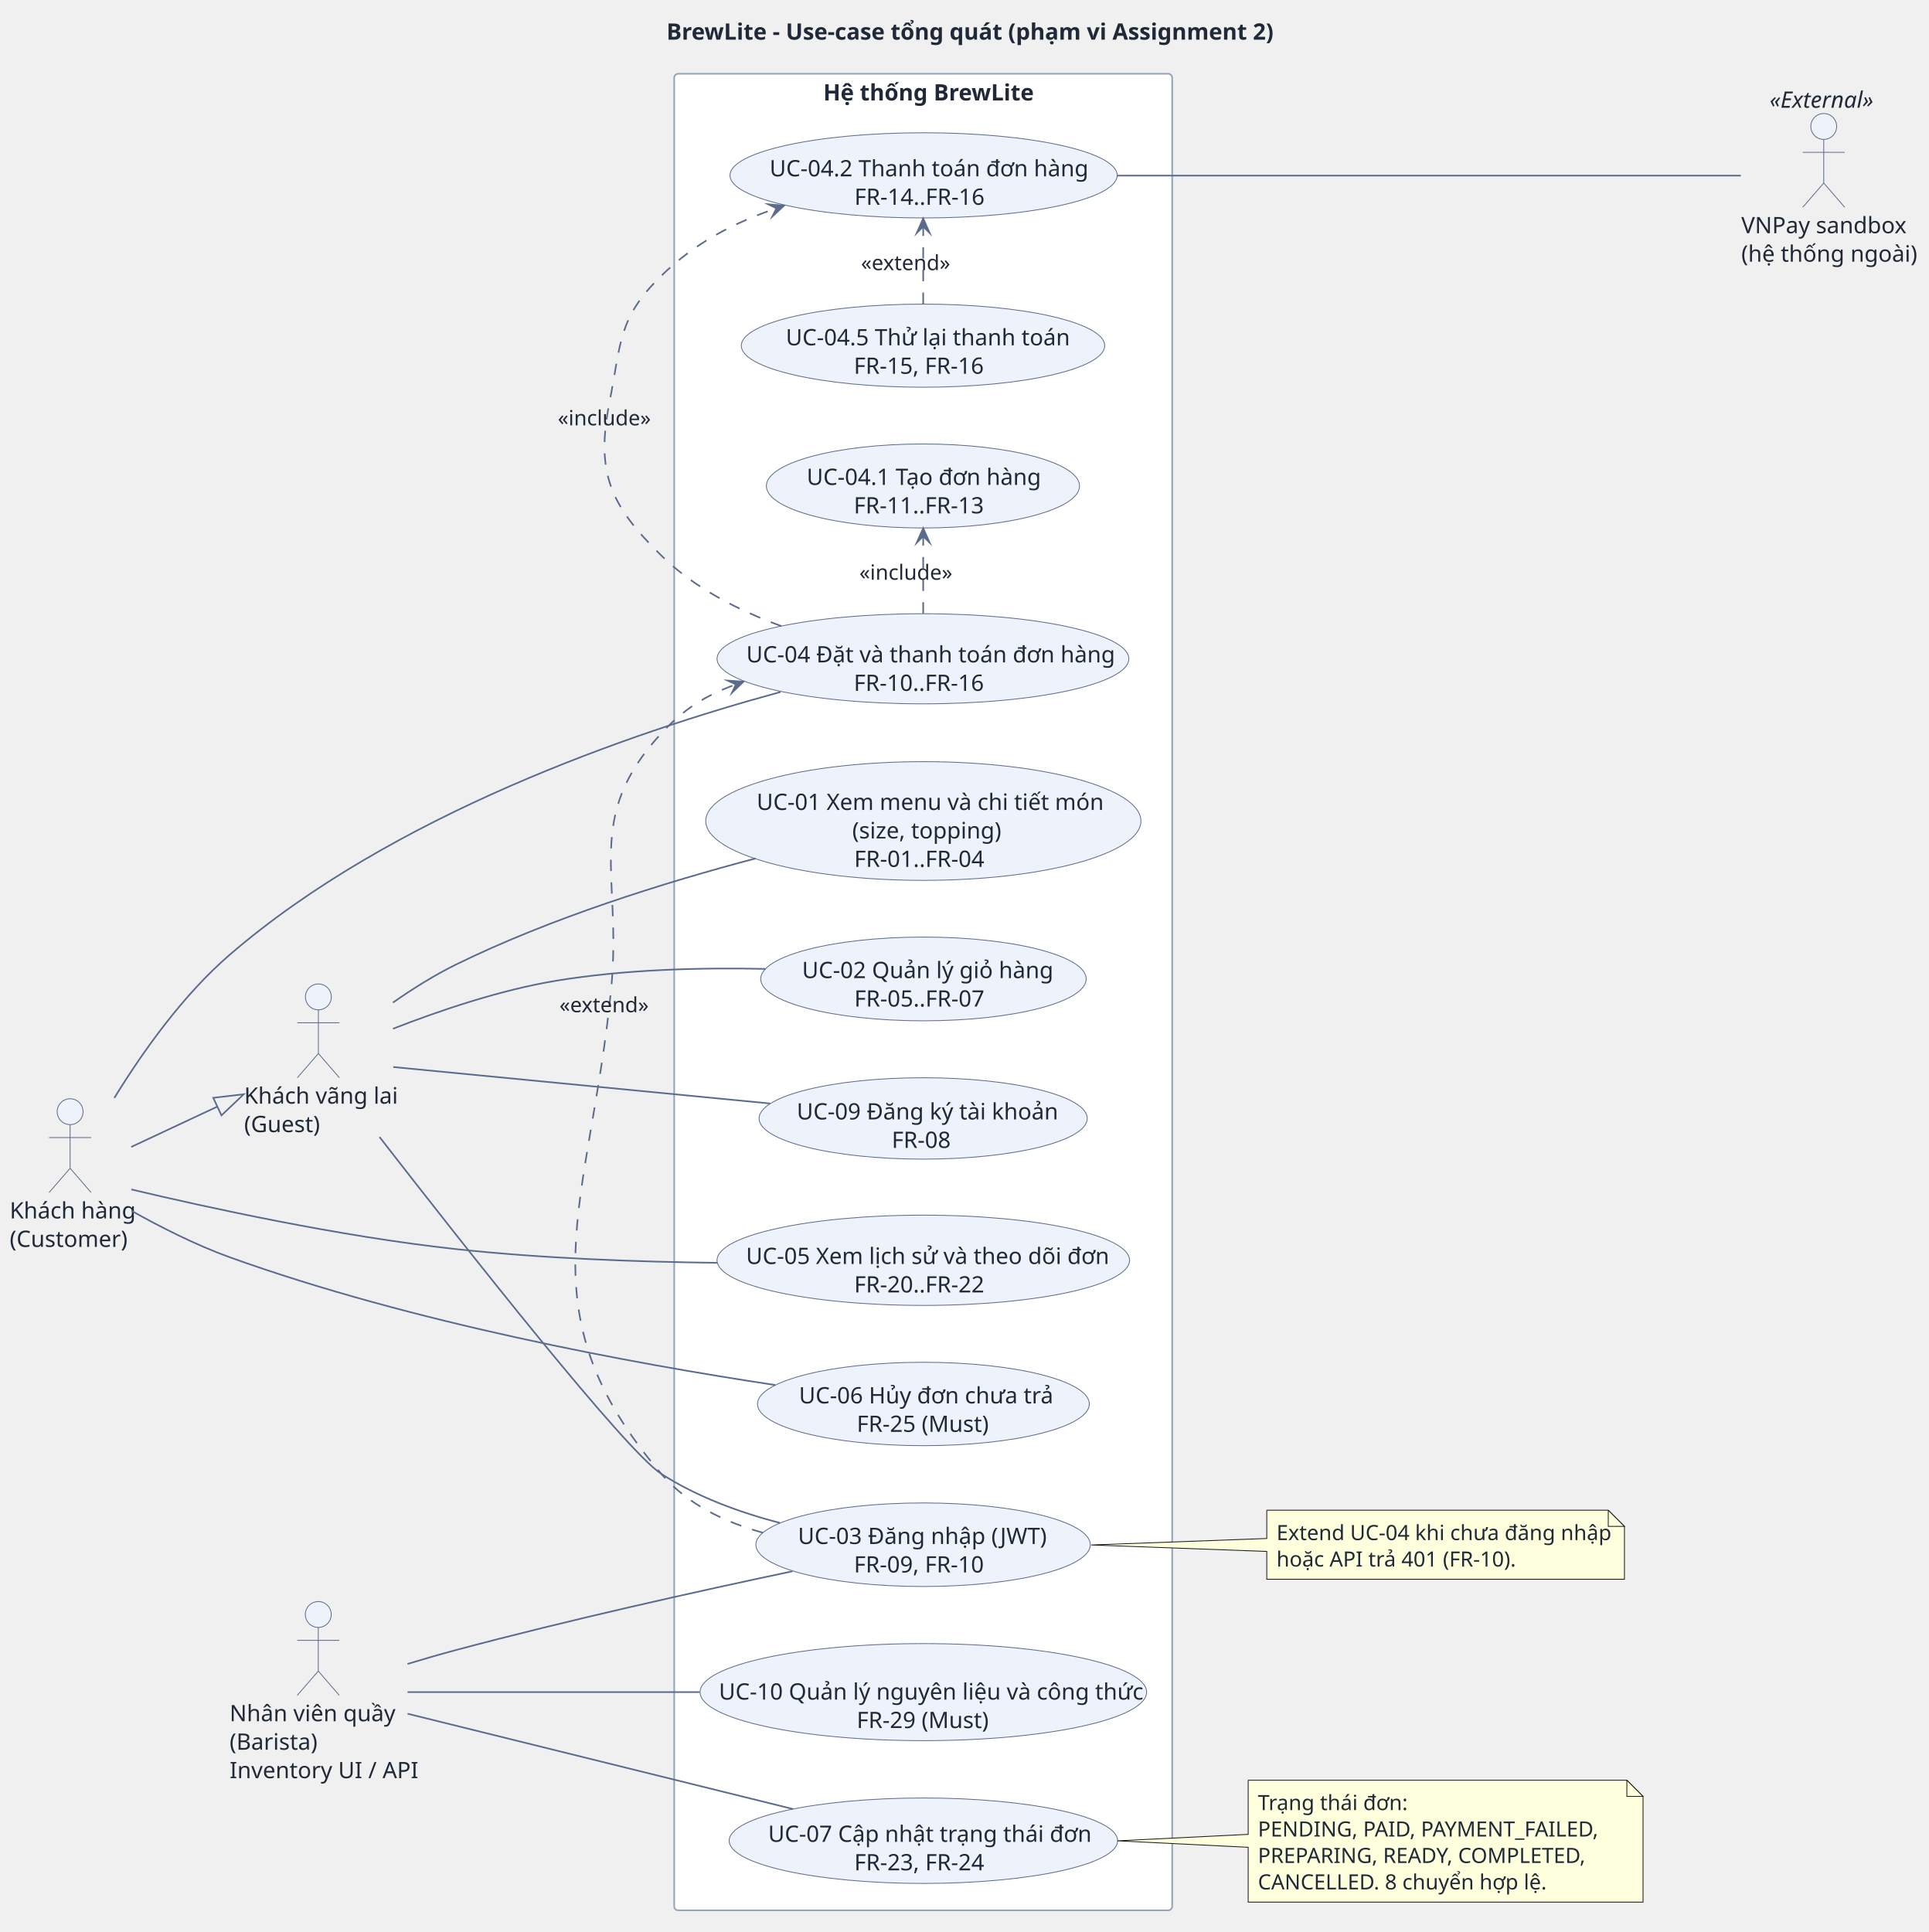
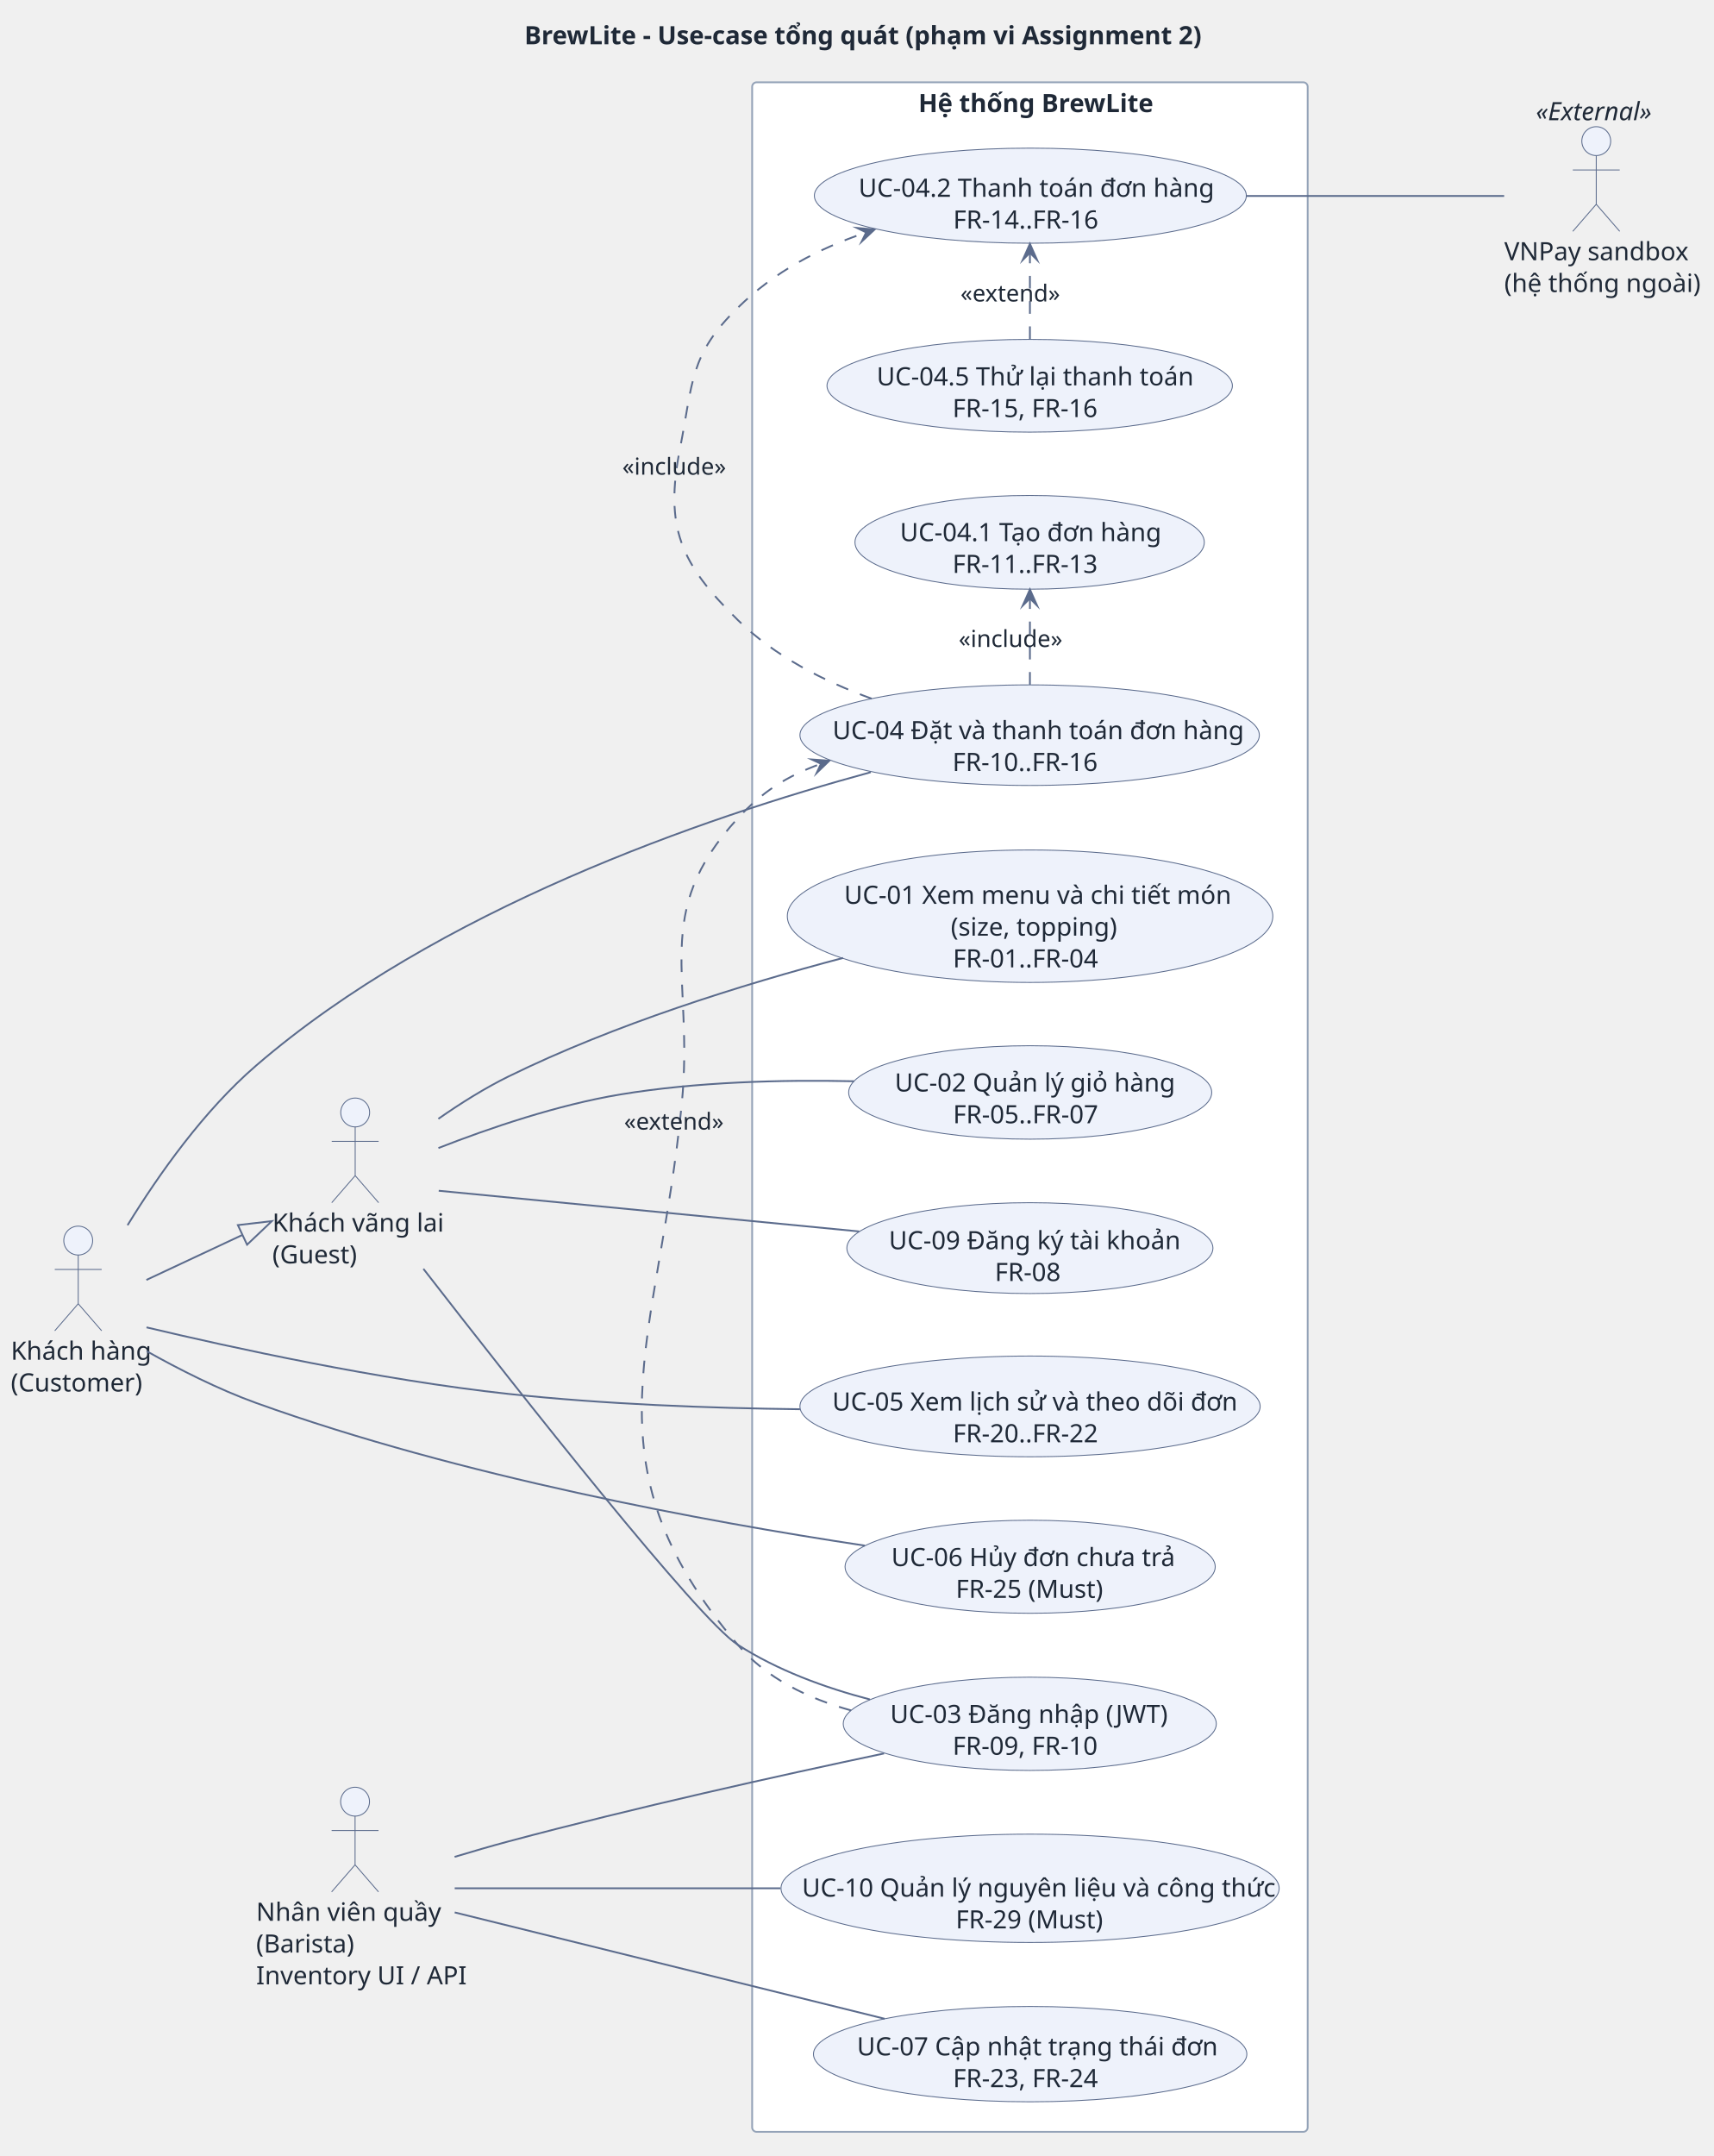
- <svg xmlns="http://www.w3.org/2000/svg" version="1.1" data-diagram-type="DESCRIPTION" style="width:1193px;height:1195px;background:#FFFFFF;" width="1193px" height="1195px" viewBox="0 0 1193 1195" zoomAndPan="magnify" preserveAspectRatio="none" contentStyleType="text/css">
+ <svg xmlns="http://www.w3.org/2000/svg" version="1.1" data-diagram-type="DESCRIPTION" style="width:950px;height:1195px;background:#FFFFFF;" width="950px" height="1195px" viewBox="0 0 950 1195" zoomAndPan="magnify" preserveAspectRatio="none" contentStyleType="text/css">
  <defs />
  <g font-family="sans-serif" lengthAdjust="spacing">
    <g class="title" data-source-line="17">
-       <text x="412.228" y="24.533" fill="#1F2937" font-size="14" textLength="362.51" font-weight="700">BrewLite - Use-case tổng quát (phạm vi Assignment 2)</text>
+       <text x="290.728" y="24.533" fill="#1F2937" font-size="14" textLength="362.51" font-weight="700">BrewLite - Use-case tổng quát (phạm vi Assignment 2)</text>
    </g>
    <g class="cluster" data-qualified-name="H. th.ng BrewLite" id="ent0006" data-source-line="26">
      <rect x="417" y="45.609" width="308" height="1136" fill="#FFF" style="stroke:#94A3B8;stroke-width:1;" rx="2.5" ry="2.5" />
      <text x="509.166" y="62.143" fill="#1F2937" font-size="14" textLength="123.669" font-weight="700">Hệ thống BrewLite</text>
    </g>
    <g class="entity" data-qualified-name="H. th.ng BrewLite.UC01" id="ent0007" data-source-line="27">
      <ellipse cx="571.082" cy="507.822" rx="134.582" ry="36.712" fill="#EEF2FB" style="stroke:#5B6B8C;stroke-width:0.5;" />
      <text x="467.985" y="500.983" fill="#1F2937" font-size="14" textLength="206.192">UC-01 Xem menu và chi tiết món</text>
      <text x="527.116" y="518.592" fill="#1F2937" font-size="14" textLength="87.931">(size, topping)</text>
      <text x="528.296" y="536.202" fill="#1F2937" font-size="14" textLength="85.572">FR-01..FR-04</text>
    </g>
    <g class="entity" data-qualified-name="H. th.ng BrewLite.UC02" id="ent0008" data-source-line="28">
      <ellipse cx="571.153" cy="605.507" rx="100.653" ry="25.898" fill="#EEF2FB" style="stroke:#5B6B8C;stroke-width:0.5;" />
      <text x="496.053" y="604.98" fill="#1F2937" font-size="14" textLength="150.199">UC-02 Quản lý giỏ hàng</text>
      <text x="528.367" y="622.59" fill="#1F2937" font-size="14" textLength="85.572">FR-05..FR-07</text>
    </g>
    <g class="entity" data-qualified-name="H. th.ng BrewLite.UC03" id="ent0009" data-source-line="29">
      <ellipse cx="570.926" cy="955.453" rx="103.426" ry="25.844" fill="#EEF2FB" style="stroke:#5B6B8C;stroke-width:0.5;" />
      <text x="493.512" y="955.011" fill="#1F2937" font-size="14" textLength="154.827">UC-03 Đăng nhập (JWT)</text>
      <text x="528.139" y="972.62" fill="#1F2937" font-size="14" textLength="85.572">FR-09, FR-10</text>
    </g>
    <g class="entity" data-qualified-name="H. th.ng BrewLite.UC09" id="ent0010" data-source-line="30">
      <ellipse cx="570.988" cy="691.786" rx="101.488" ry="25.176" fill="#EEF2FB" style="stroke:#5B6B8C;stroke-width:0.5;" />
      <text x="492.782" y="692.416" fill="#1F2937" font-size="14" textLength="156.413">UC-09 Đăng ký tài khoản</text>
      <text x="551.54" y="710.025" fill="#1F2937" font-size="14" textLength="38.896">FR-08</text>
    </g>
    <g class="entity" data-qualified-name="H. th.ng BrewLite.UC04" id="ent0011" data-source-line="31">
      <ellipse cx="570.846" cy="407.479" rx="127.346" ry="27.869" fill="#EEF2FB" style="stroke:#5B6B8C;stroke-width:0.5;" />
      <text x="461.573" y="409.72" fill="#1F2937" font-size="14" textLength="218.545">UC-04 Đặt và thanh toán đơn hàng</text>
      <text x="528.059" y="427.329" fill="#1F2937" font-size="14" textLength="85.572">FR-10..FR-16</text>
    </g>
    <g class="entity" data-qualified-name="H. th.ng BrewLite.UC041" id="ent0012" data-source-line="32">
      <ellipse cx="570.845" cy="300.59" rx="96.845" ry="25.981" fill="#EEF2FB" style="stroke:#5B6B8C;stroke-width:0.5;" />
      <text x="498.934" y="299.934" fill="#1F2937" font-size="14" textLength="143.821">UC-04.1 Tạo đơn hàng</text>
      <text x="528.059" y="317.543" fill="#1F2937" font-size="14" textLength="85.572">FR-11..FR-13</text>
    </g>
    <g class="entity" data-qualified-name="H. th.ng BrewLite.UC042" id="ent0013" data-source-line="33">
      <ellipse cx="571.241" cy="108.458" rx="119.741" ry="26.348" fill="#EEF2FB" style="stroke:#5B6B8C;stroke-width:0.5;" />
      <text x="475.976" y="109.072" fill="#1F2937" font-size="14" textLength="190.531">UC-04.2 Thanh toán đơn hàng</text>
      <text x="528.455" y="126.681" fill="#1F2937" font-size="14" textLength="85.572">FR-14..FR-16</text>
    </g>
    <g class="entity" data-qualified-name="H. th.ng BrewLite.UC045" id="ent0014" data-source-line="34">
      <ellipse cx="570.877" cy="213.811" rx="112.377" ry="25.701" fill="#EEF2FB" style="stroke:#5B6B8C;stroke-width:0.5;" />
      <text x="486.033" y="213.593" fill="#1F2937" font-size="14" textLength="169.688">UC-04.5 Thử lại thanh toán</text>
      <text x="528.091" y="231.203" fill="#1F2937" font-size="14" textLength="85.572">FR-15, FR-16</text>
    </g>
    <g class="entity" data-qualified-name="H. th.ng BrewLite.UC05" id="ent0015" data-source-line="35">
      <ellipse cx="571.071" cy="779.524" rx="127.571" ry="27.914" fill="#EEF2FB" style="stroke:#5B6B8C;stroke-width:0.5;" />
      <text x="461.412" y="781.813" fill="#1F2937" font-size="14" textLength="219.317">UC-05 Xem lịch sử và theo dõi đơn</text>
      <text x="528.285" y="799.422" fill="#1F2937" font-size="14" textLength="85.572">FR-20..FR-22</text>
    </g>
    <g class="entity" data-qualified-name="H. th.ng BrewLite.UC06" id="ent0016" data-source-line="36">
      <ellipse cx="571.125" cy="868.401" rx="102.625" ry="25.792" fill="#EEF2FB" style="stroke:#5B6B8C;stroke-width:0.5;" />
      <text x="494.153" y="868.041" fill="#1F2937" font-size="14" textLength="153.945">UC-06 Hủy đơn chưa trả</text>
      <text x="529.901" y="885.65" fill="#1F2937" font-size="14" textLength="82.448">FR-25 (Must)</text>
    </g>
    <g class="entity" data-qualified-name="H. th.ng BrewLite.UC10" id="ent0017" data-source-line="37">
      <ellipse cx="571.087" cy="1046.627" rx="138.087" ry="30.017" fill="#EEF2FB" style="stroke:#5B6B8C;stroke-width:0.5;" />
      <text x="444.608" y="1051.246" fill="#1F2937" font-size="14" textLength="252.957">UC-10 Quản lý nguyên liệu và công thức</text>
      <text x="529.863" y="1068.855" fill="#1F2937" font-size="14" textLength="82.448">FR-29 (Must)</text>
    </g>
    <g class="entity" data-qualified-name="H. th.ng BrewLite.UC07" id="ent0018" data-source-line="38">
      <ellipse cx="571.13" cy="1138.535" rx="120.13" ry="26.426" fill="#EEF2FB" style="stroke:#5B6B8C;stroke-width:0.5;" />
      <text x="475.095" y="1139.233" fill="#1F2937" font-size="14" textLength="192.069">UC-07 Cập nhật trạng thái đơn</text>
      <text x="528.344" y="1156.843" fill="#1F2937" font-size="14" textLength="85.572">FR-23, FR-24</text>
    </g>
    <g class="entity" data-qualified-name="Guest" id="ent0001" data-source-line="19">
      <ellipse cx="196.92" cy="616.609" rx="8" ry="8" fill="#EEF2FB" style="stroke:#5B6B8C;stroke-width:0.5;" />
      <path d="M196.92,624.609 L196.92,651.609 M183.92,632.609 L209.92,632.609 M196.92,651.609 L183.92,666.609 M196.92,651.609 L209.92,666.609" style="stroke:#5B6B8C;stroke-width:0.5;" fill="none" />
      <text x="151" y="682.643" fill="#1F2937" font-size="14" textLength="91.841">Khách vãng lai</text>
      <text x="151" y="700.252" fill="#1F2937" font-size="14" textLength="46.676">(Guest)</text>
    </g>
    <g class="entity" data-qualified-name="Customer" id="ent0002" data-source-line="20">
      <ellipse cx="43.365" cy="687.609" rx="8" ry="8" fill="#EEF2FB" style="stroke:#5B6B8C;stroke-width:0.5;" />
      <path d="M43.365,695.609 L43.365,722.609 M30.365,703.609 L56.365,703.609 M43.365,722.609 L30.365,737.609 M43.365,722.609 L56.365,737.609" style="stroke:#5B6B8C;stroke-width:0.5;" fill="none" />
      <text x="6" y="753.643" fill="#1F2937" font-size="14" textLength="74.73">Khách hàng</text>
      <text x="6" y="771.252" fill="#1F2937" font-size="14" textLength="70.007">(Customer)</text>
    </g>
    <g class="entity" data-qualified-name="Barista" id="ent0003" data-source-line="21">
      <ellipse cx="196.855" cy="998.609" rx="8" ry="8" fill="#EEF2FB" style="stroke:#5B6B8C;stroke-width:0.5;" />
      <path d="M196.855,1006.609 L196.855,1033.609 M183.855,1014.609 L209.855,1014.609 M196.855,1033.609 L183.855,1048.609 M196.855,1033.609 L209.855,1048.609" style="stroke:#5B6B8C;stroke-width:0.5;" fill="none" />
      <text x="142" y="1064.643" fill="#1F2937" font-size="14" textLength="97.289">Nhân viên quầy</text>
      <text x="142" y="1082.252" fill="#1F2937" font-size="14" textLength="52.896">(Barista)</text>
      <text x="142" y="1099.861" fill="#1F2937" font-size="14" textLength="109.71">Inventory UI / API</text>
    </g>
    <g class="entity" data-qualified-name="Pay" id="ent0004" data-source-line="22">
-       <ellipse cx="1127.982" cy="78.219" rx="8" ry="8" fill="#EEF2FB" style="stroke:#5B6B8C;stroke-width:0.5;" />
-       <path d="M1127.982,86.219 L1127.982,113.219 M1114.982,94.219 L1140.982,94.219 M1127.982,113.219 L1114.982,128.219 M1127.982,113.219 L1140.982,128.219" style="stroke:#5B6B8C;stroke-width:0.5;" fill="none" />
-       <text x="1077" y="144.252" fill="#1F2937" font-size="14" textLength="100.393">VNPay sandbox</text>
-       <text x="1077" y="161.861" fill="#1F2937" font-size="14" textLength="101.965">(hệ thống ngoài)</text>
-       <text x="1094.517" y="66.643" fill="#1F2937" font-size="14" textLength="66.931" font-style="italic">«External»</text>
-     </g>
-     <g class="entity" data-qualified-name="GMN34" id="ent0035" data-source-line="62">
-       <path d="M783.5,934.109 L783.5,951.609 L674.89,955.609 L783.5,959.609 L783.5,976.813 A0,0 0 0 0 783.5,976.813 L1004.718,976.813 A0,0 0 0 0 1004.718,976.813 L1004.718,944.109 L994.718,934.109 L783.5,934.109 A0,0 0 0 0 783.5,934.109" style="stroke:#181818;stroke-width:0.5;" fill="#FEFFDD" />
-       <path d="M994.718,934.109 L994.718,944.109 L1004.718,944.109 L994.718,934.109" style="stroke:#181818;stroke-width:0.5;" fill="#FEFFDD" />
-       <text x="789.5" y="952.604" fill="#1F2937" font-size="13" textLength="200.218">Extend UC-04 khi chưa đăng nhập</text>
-       <text x="789.5" y="968.956" fill="#1F2937" font-size="13" textLength="148.84">hoặc API trả 401 (FR-10).</text>
-     </g>
-     <g class="entity" data-qualified-name="GMN37" id="ent0038" data-source-line="67">
-       <path d="M772,1101.109 L772,1134.609 L691.07,1138.609 L772,1142.609 L772,1176.516 A0,0 0 0 0 772,1176.516 L1016.215,1176.516 A0,0 0 0 0 1016.215,1176.516 L1016.215,1111.109 L1006.215,1101.109 L772,1101.109 A0,0 0 0 0 772,1101.109" style="stroke:#181818;stroke-width:0.5;" fill="#FEFFDD" />
-       <path d="M1006.215,1101.109 L1006.215,1111.109 L1016.215,1111.109 L1006.215,1101.109" style="stroke:#181818;stroke-width:0.5;" fill="#FEFFDD" />
-       <text x="778" y="1119.604" fill="#1F2937" font-size="13" textLength="88.74">Trạng thái đơn:</text>
-       <text x="778" y="1135.956" fill="#1F2937" font-size="13" textLength="223.215">PENDING, PAID, PAYMENT_FAILED,</text>
-       <text x="778" y="1152.308" fill="#1F2937" font-size="13" textLength="220.321">PREPARING, READY, COMPLETED,</text>
-       <text x="778" y="1168.659" fill="#1F2937" font-size="13" textLength="181.949">CANCELLED. 8 chuyển hợp lệ.</text>
+       <ellipse cx="884.982" cy="78.219" rx="8" ry="8" fill="#EEF2FB" style="stroke:#5B6B8C;stroke-width:0.5;" />
+       <path d="M884.982,86.219 L884.982,113.219 M871.982,94.219 L897.982,94.219 M884.982,113.219 L871.982,128.219 M884.982,113.219 L897.982,128.219" style="stroke:#5B6B8C;stroke-width:0.5;" fill="none" />
+       <text x="834" y="144.252" fill="#1F2937" font-size="14" textLength="100.393">VNPay sandbox</text>
+       <text x="834" y="161.861" fill="#1F2937" font-size="14" textLength="101.965">(hệ thống ngoài)</text>
+       <text x="851.517" y="66.643" fill="#1F2937" font-size="14" textLength="66.931" font-style="italic">«External»</text>
    </g>
    <g class="link" data-entity-1="ent0002" data-entity-2="ent0001" id="lnk5" data-source-line="24" data-link-type="extension">
      <path d="M81.17,709.419 C102.1,699.609 112.21,694.876 134.43,684.466" style="stroke:#5B6B8C;stroke-width:1;" fill="none" id="Customer-to-Guest" />
      <polygon points="150.73,676.829,131.885,679.033,136.976,689.899,150.73,676.829" fill="none" style="stroke:#5B6B8C;stroke-width:1;stroke-linejoin:miter;stroke-miterlimit:10;" />
    </g>
    <g class="link" data-entity-1="ent0001" data-entity-2="ent0007" id="lnk19" data-source-line="41" data-link-type="association">
      <path d="M243.04,620.119 C255.22,611.619 268.72,603.119 282,596.609 C340.85,567.739 411.05,545.819 467.41,530.949" style="stroke:#5B6B8C;stroke-width:1;" fill="none" id="Guest-UC01" />
    </g>
    <g class="link" data-entity-1="ent0001" data-entity-2="ent0008" id="lnk20" data-source-line="42" data-link-type="association">
      <path d="M243.07,636.319 C271.45,625.219 309.18,612.379 344,606.609 C386.1,599.639 433.21,598.409 473.48,599.299" style="stroke:#5B6B8C;stroke-width:1;" fill="none" id="Guest-UC02" />
    </g>
    <g class="link" data-entity-1="ent0001" data-entity-2="ent0009" id="lnk21" data-source-line="43" data-link-type="association">
      <path d="M234.74,703.269 C289.1,773.309 386.94,897.339 409,911.609 C430.9,925.769 457.3,935.419 482.33,941.969" style="stroke:#5B6B8C;stroke-width:1;" fill="none" id="Guest-UC03" />
    </g>
    <g class="link" data-entity-1="ent0001" data-entity-2="ent0010" id="lnk22" data-source-line="44" data-link-type="association">
      <path d="M243.24,659.989 C300.85,665.559 401.83,675.339 476.33,682.549" style="stroke:#5B6B8C;stroke-width:1;" fill="none" id="Guest-UC09" />
    </g>
    <g class="link" data-entity-1="ent0002" data-entity-2="ent0011" id="lnk23" data-source-line="46" data-link-type="association">
      <path d="M70.72,679.099 C88.13,650.759 113.06,615.549 142,590.609 C242.38,504.079 389.8,453.309 482.79,427.999" style="stroke:#5B6B8C;stroke-width:1;" fill="none" id="Customer-UC04" />
    </g>
    <g class="link" data-entity-1="ent0002" data-entity-2="ent0015" id="lnk24" data-source-line="47" data-link-type="association">
      <path d="M81.23,735.709 C127.66,746.739 210.18,764.839 282,772.609 C334.71,778.309 393.14,780.499 443.53,781.089" style="stroke:#5B6B8C;stroke-width:1;" fill="none" id="Customer-UC05" />
    </g>
    <g class="link" data-entity-1="ent0002" data-entity-2="ent0016" id="lnk25" data-source-line="48" data-link-type="association">
      <path d="M81.38,748.949 C99.18,758.929 121.15,770.099 142,777.609 C254.93,818.279 391.49,843.409 479.5,856.689" style="stroke:#5B6B8C;stroke-width:1;" fill="none" id="Customer-UC06" />
    </g>
    <g class="link" data-entity-1="ent0003" data-entity-2="ent0009" id="lnk26" data-source-line="50" data-link-type="association">
      <path d="M252.04,1029.199 C261.97,1026.199 272.27,1023.209 282,1020.609 C351.82,1001.959 432.1,984.129 490.13,971.879" style="stroke:#5B6B8C;stroke-width:1;" fill="none" id="Barista-UC03" />
    </g>
    <g class="link" data-entity-1="ent0003" data-entity-2="ent0018" id="lnk27" data-source-line="51" data-link-type="association">
      <path d="M252.09,1059.989 C314.76,1075.489 418.59,1101.169 490.46,1118.939" style="stroke:#5B6B8C;stroke-width:1;" fill="none" id="Barista-UC07" />
    </g>
    <g class="link" data-entity-1="ent0003" data-entity-2="ent0017" id="lnk28" data-source-line="52" data-link-type="association">
      <path d="M252.09,1046.609 C299.35,1046.609 370,1046.609 432.71,1046.609" style="stroke:#5B6B8C;stroke-width:1;" fill="none" id="Barista-UC10" />
    </g>
    <g class="link" data-entity-1="ent0011" data-entity-2="ent0012" id="lnk29" data-source-line="54" data-link-type="dependency">
      <path d="M571,379.499 C571,363.149 571,347.689 571,331.699" style="stroke:#5B6B8C;stroke-width:1;stroke-dasharray:7,7;" fill="none" id="UC04-to-UC041" />
      <polygon points="571,326.699,567,335.699,571,331.699,575,335.699,571,326.699" fill="#5B6B8C" style="stroke:#5B6B8C;stroke-width:1;stroke-linejoin:miter;stroke-miterlimit:10;" />
      <text x="531.5" y="358.604" fill="#1F2937" font-size="13" textLength="55.656">«include»</text>
    </g>
    <g class="link" data-entity-1="ent0011" data-entity-2="ent0013" id="lnk30" data-source-line="55" data-link-type="dependency">
      <path d="M483.27,387.249 C456.79,377.599 429.38,363.639 409,343.609 C377.22,312.389 368.38,292.319 377,248.609 C384.25,211.849 382.19,196.789 409,170.609 C429.79,150.309 453.204,138.131 480.194,128.811" style="stroke:#5B6B8C;stroke-width:1;stroke-dasharray:7,7;" fill="none" id="UC04-to-UC042" />
      <polygon points="484.92,127.179,475.107,126.336,480.194,128.811,477.719,133.898,484.92,127.179" fill="#5B6B8C" style="stroke:#5B6B8C;stroke-width:1;stroke-linejoin:miter;stroke-miterlimit:10;" />
      <text x="345" y="263.104" fill="#1F2937" font-size="13" textLength="55.656">«include»</text>
    </g>
    <g class="link" data-entity-1="ent0014" data-entity-2="ent0013" id="lnk31" data-source-line="56" data-link-type="dependency">
      <path d="M571,187.919 C571,171.899 571,156.309 571,140.129" style="stroke:#5B6B8C;stroke-width:1;stroke-dasharray:7,7;" fill="none" id="UC045-to-UC042" />
      <polygon points="571,135.129,567,144.129,571,140.129,575,144.129,571,135.129" fill="#5B6B8C" style="stroke:#5B6B8C;stroke-width:1;stroke-linejoin:miter;stroke-miterlimit:10;" />
      <text x="532.5" y="167.104" fill="#1F2937" font-size="13" textLength="53.492">«extend»</text>
    </g>
    <g class="link" data-entity-1="ent0009" data-entity-2="ent0011" id="lnk32" data-source-line="57" data-link-type="dependency">
      <path d="M471.85,948.019 C448.1,941.479 425.01,930.329 409,911.609 C321.88,809.739 365.04,745.019 378,611.609 C384.92,540.379 360.54,506.269 409,453.609 C422.66,438.769 436.032,430.291 455.132,423.331" style="stroke:#5B6B8C;stroke-width:1;stroke-dasharray:7,7;" fill="none" id="UC03-to-UC04" />
      <polygon points="459.83,421.619,450.004,420.942,455.132,423.331,452.743,428.459,459.83,421.619" fill="#5B6B8C" style="stroke:#5B6B8C;stroke-width:1;stroke-linejoin:miter;stroke-miterlimit:10;" />
      <text x="346" y="626.104" fill="#1F2937" font-size="13" textLength="53.492">«extend»</text>
    </g>
    <g class="link" data-entity-1="ent0013" data-entity-2="ent0004" id="lnk33" data-source-line="59" data-link-type="association">
-       <path d="M690.72,108.609 C810.61,108.609 990.09,108.609 1076.69,108.609" style="stroke:#5B6B8C;stroke-width:1;" fill="none" id="UC042-Pay" />
+       <path d="M690.84,108.609 C740.44,108.609 795.36,108.609 833.92,108.609" style="stroke:#5B6B8C;stroke-width:1;" fill="none" id="UC042-Pay" />
    </g>
  </g>
</svg>
